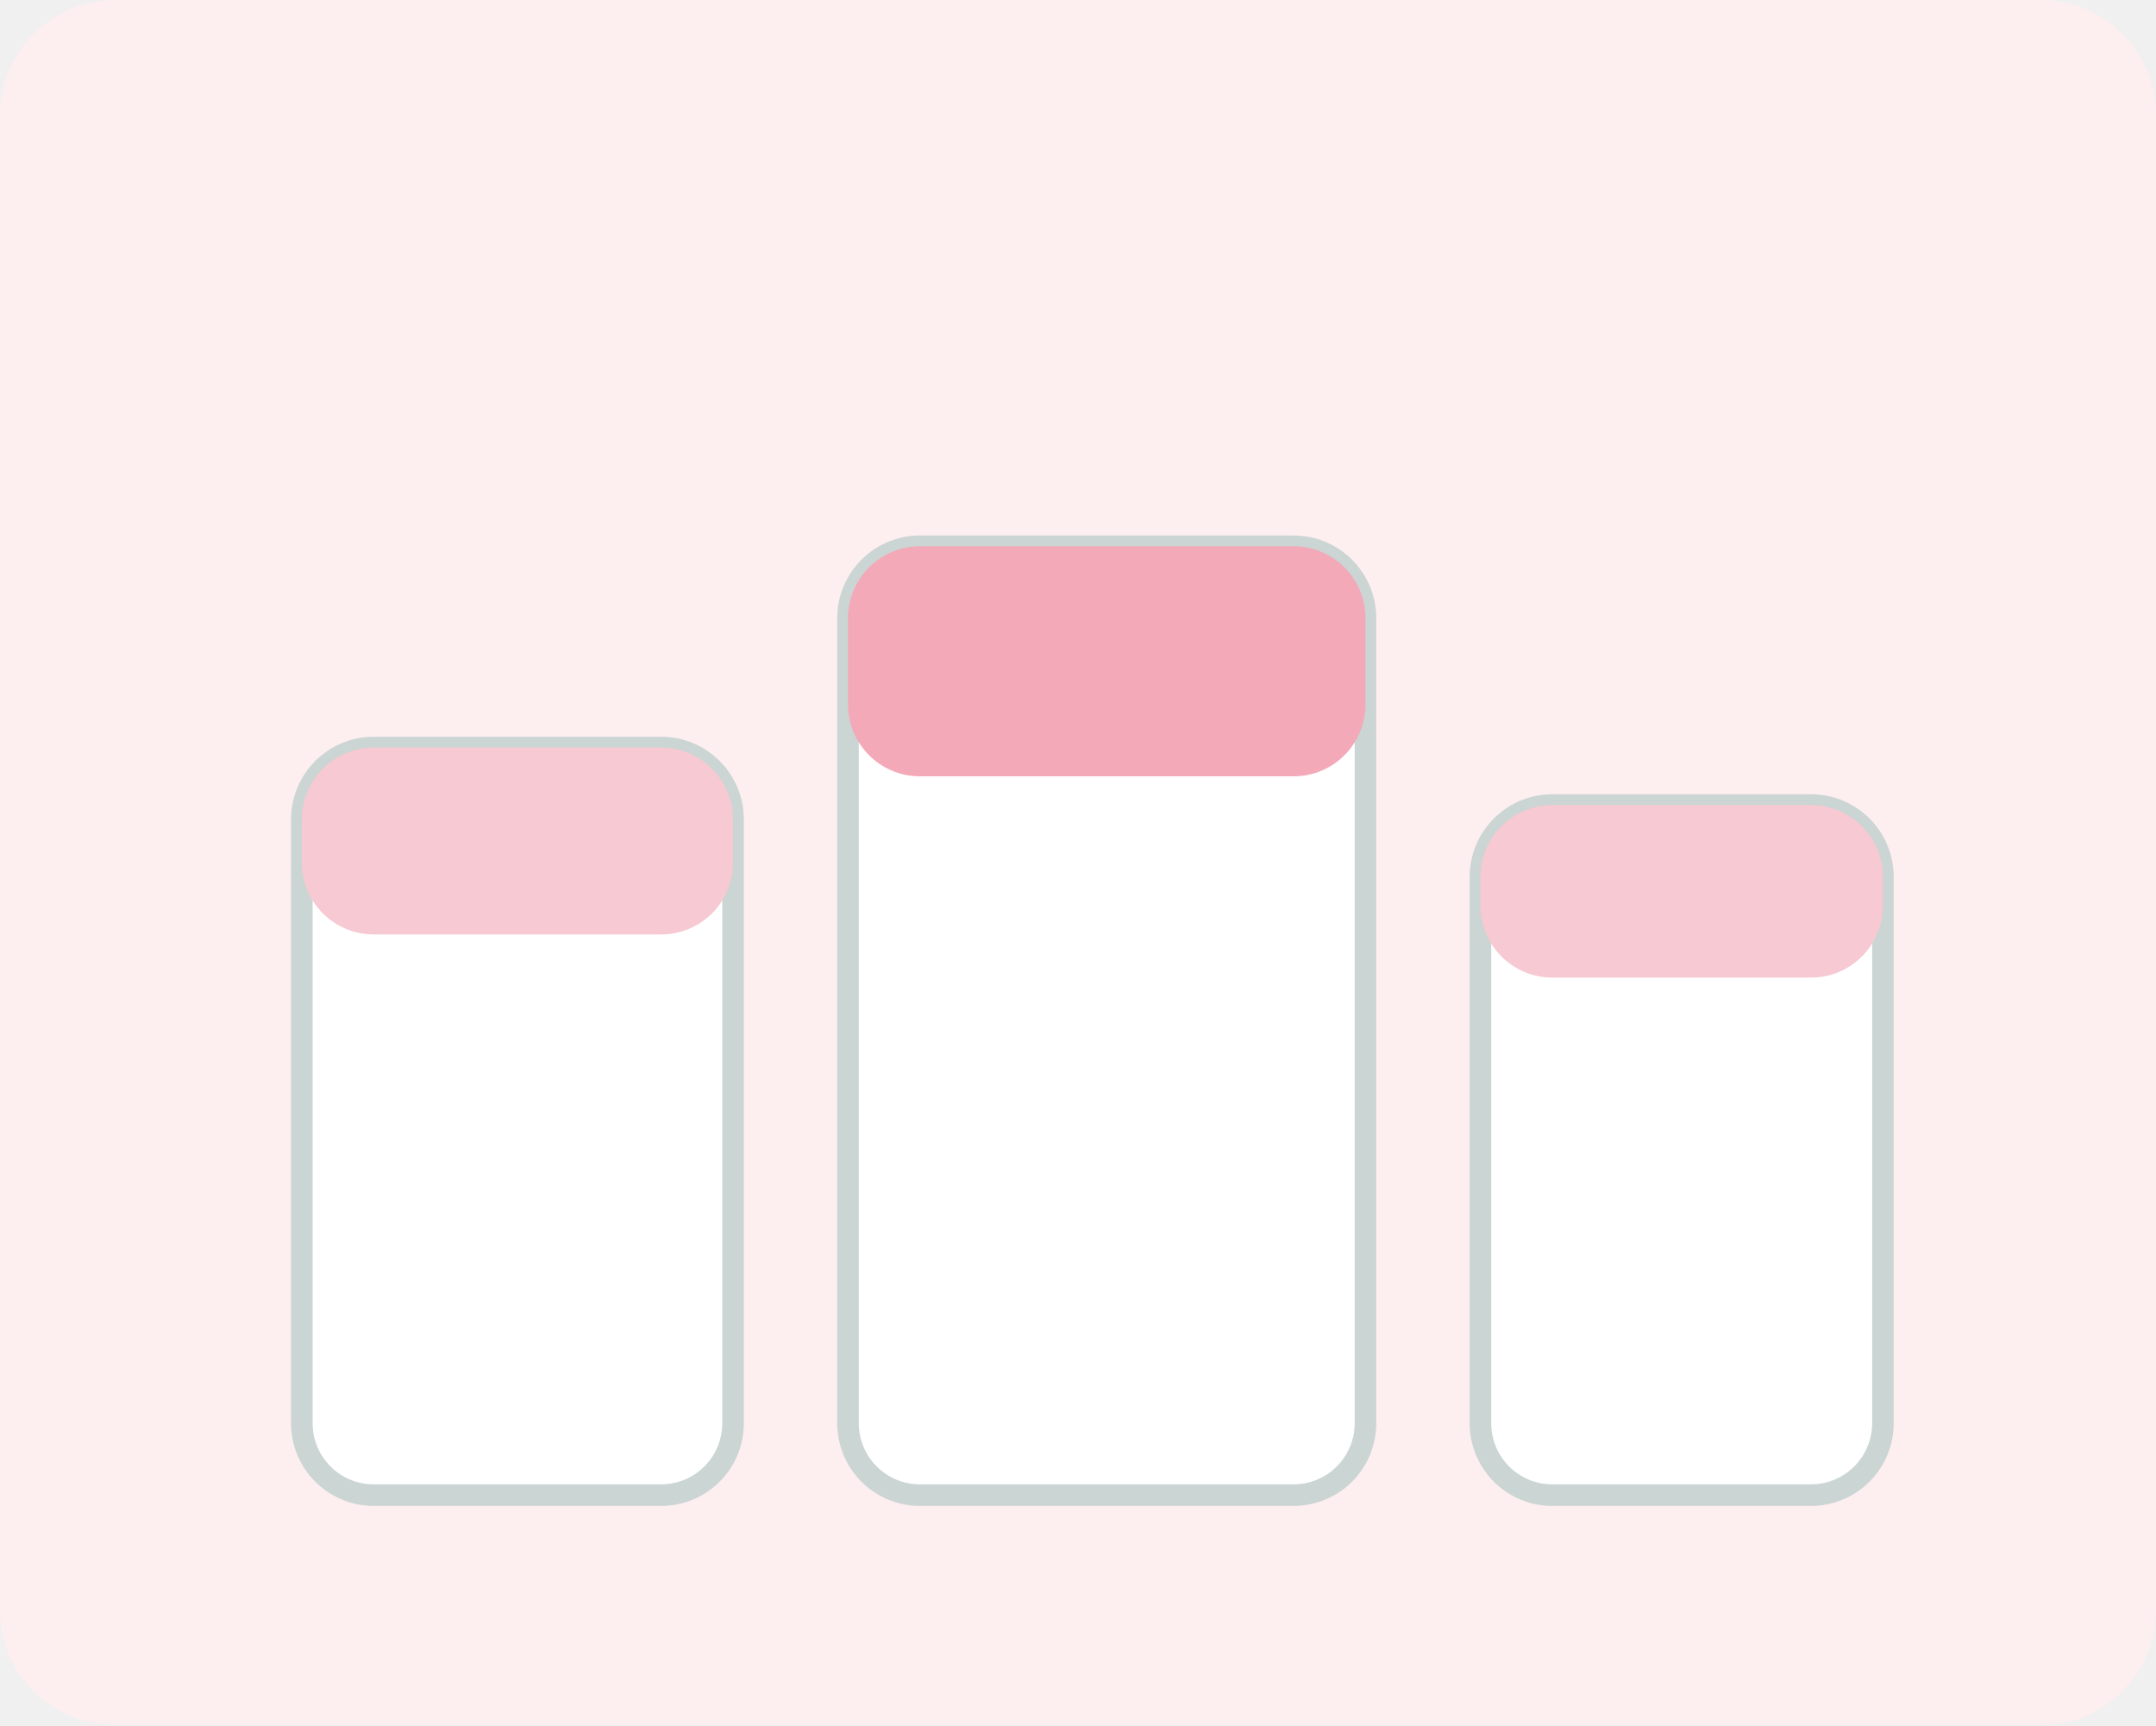
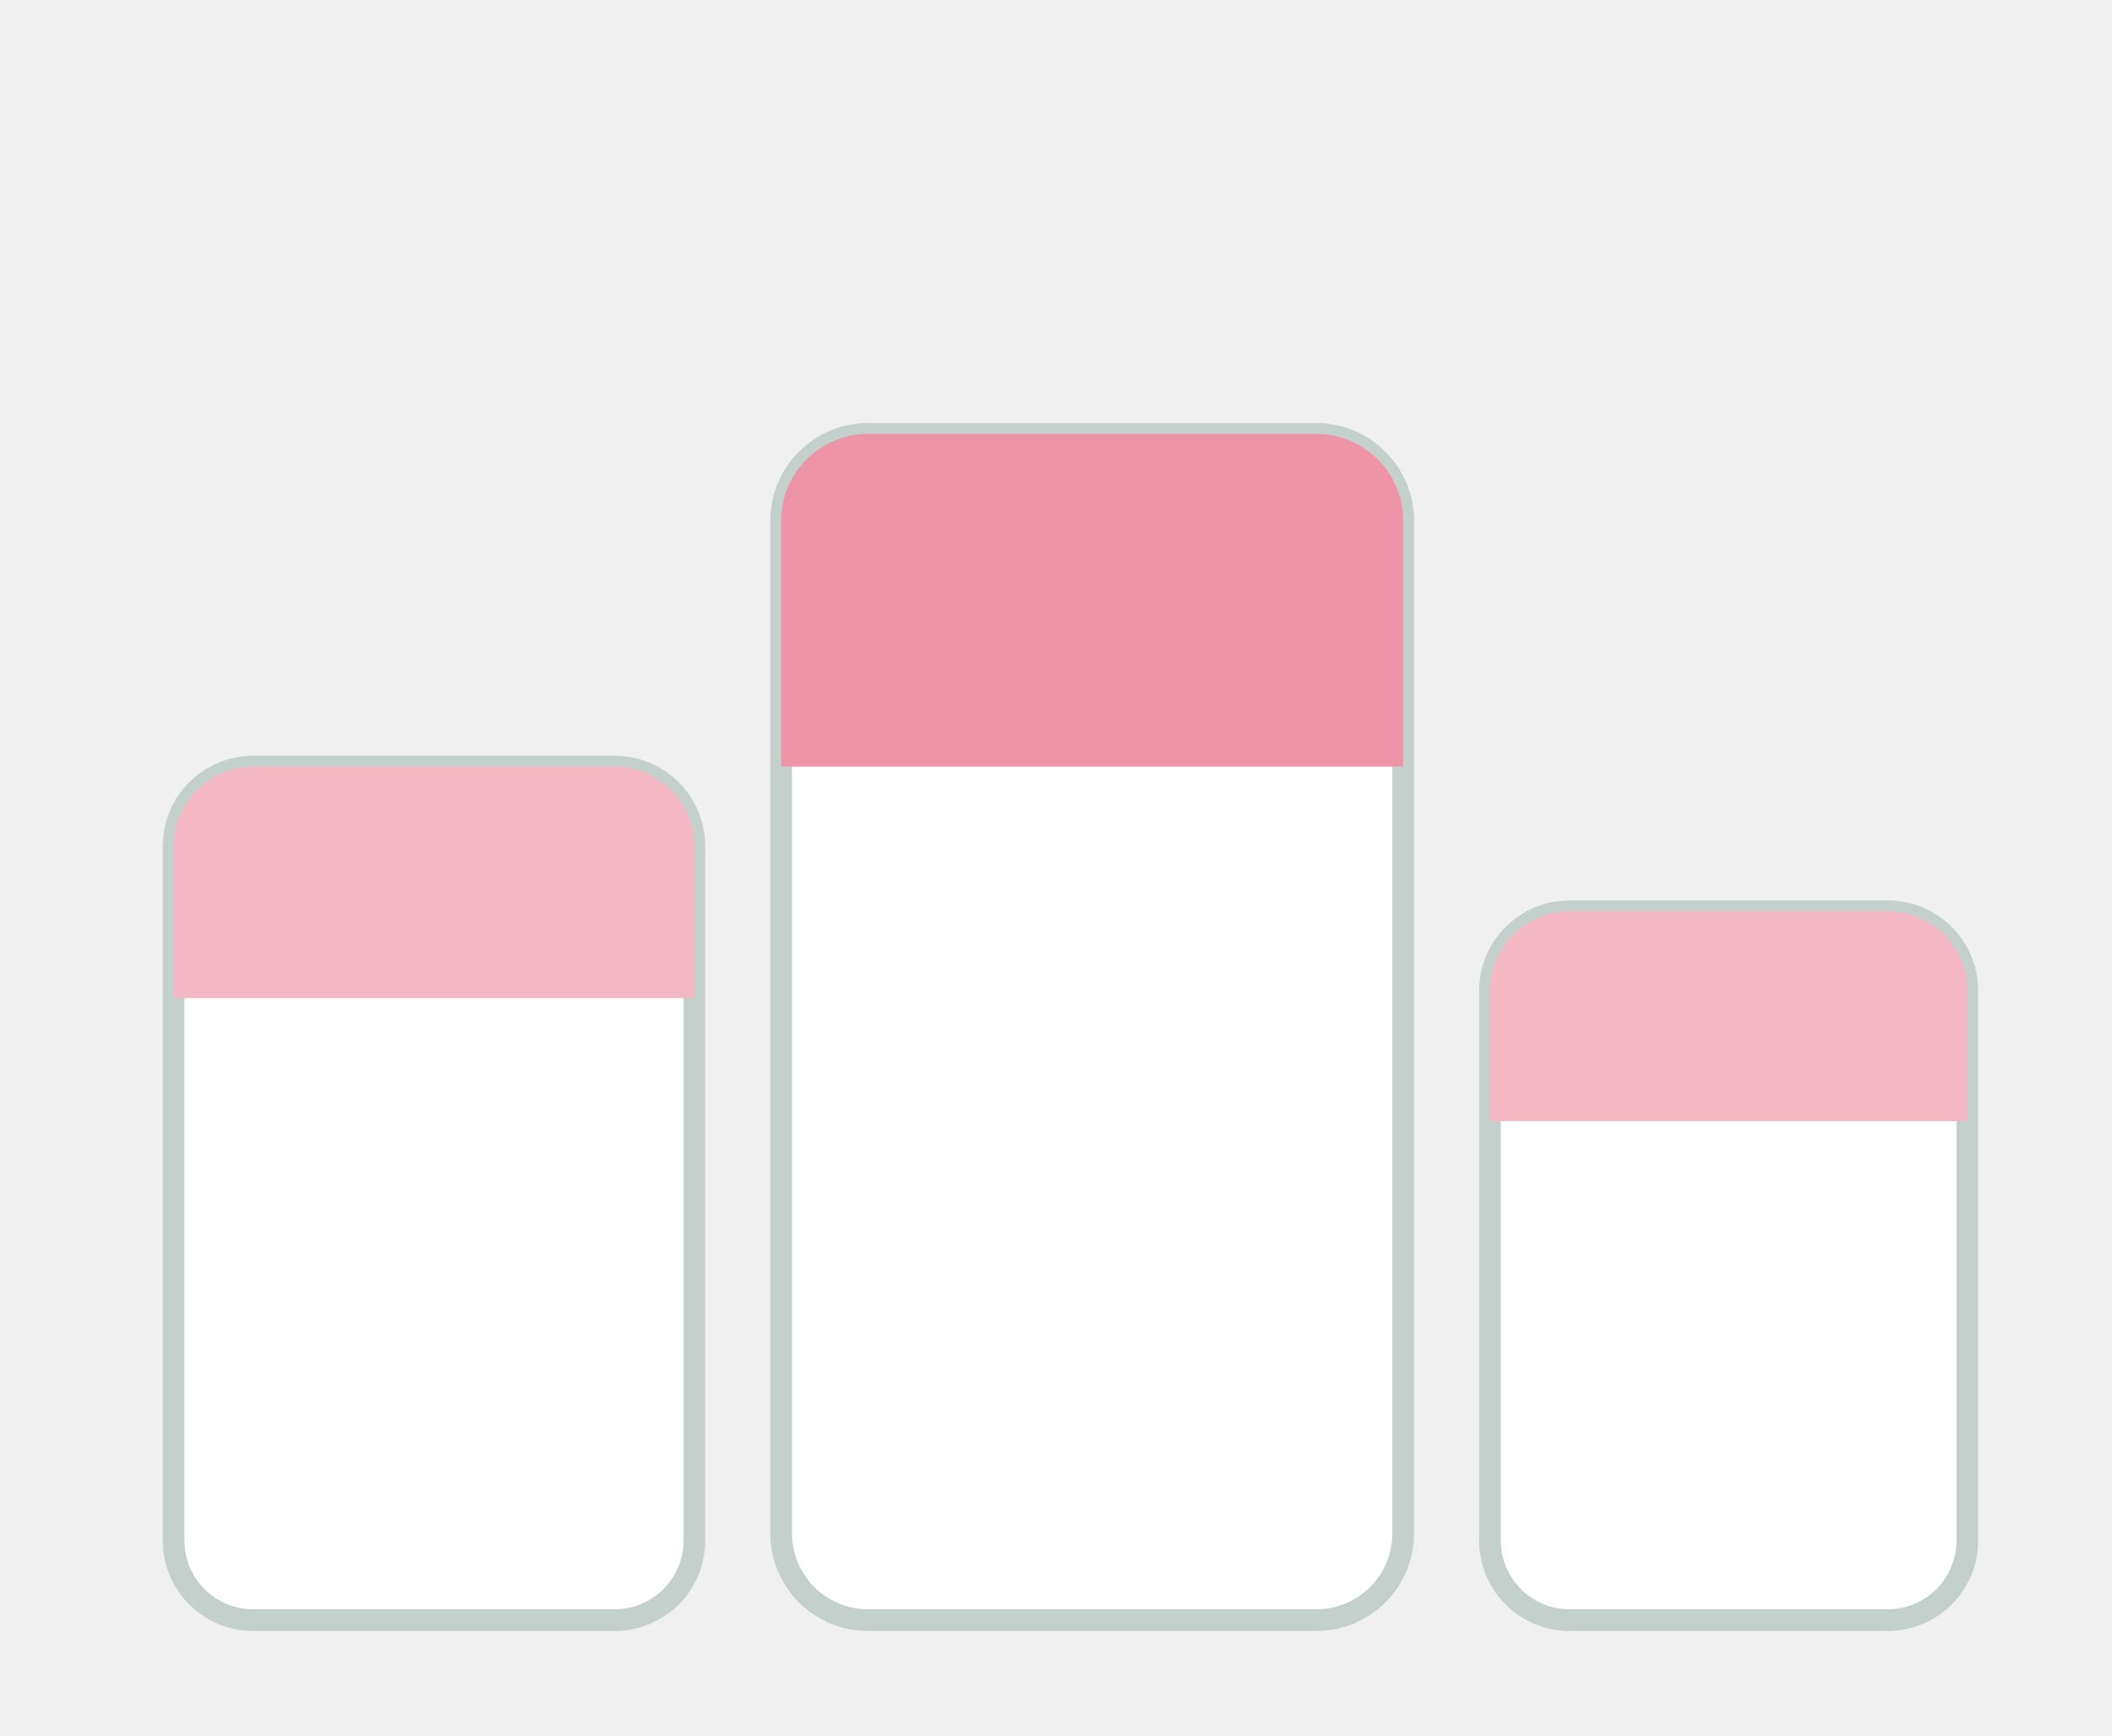
- <svg xmlns="http://www.w3.org/2000/svg" viewBox="0 0 300 240" width="300" height="240" role="img">
-   <rect width="300" height="240" rx="16" fill="#fdeef0" />
-   <rect x="42" y="104" width="60" height="104" rx="10" fill="#ffffff" stroke="#cbd5d3" stroke-width="3" />
-   <rect x="42" y="104" width="60" height="26" rx="10" fill="#f7c9d2" />
-   <rect x="118" y="76" width="72" height="132" rx="10" fill="#ffffff" stroke="#cbd5d3" stroke-width="3" />
-   <rect x="118" y="76" width="72" height="32" rx="10" fill="#f3a9b8" />
-   <rect x="206" y="112" width="56" height="96" rx="10" fill="#ffffff" stroke="#cbd5d3" stroke-width="3" />
-   <rect x="206" y="112" width="56" height="24" rx="10" fill="#f7c9d2" />
+ <svg xmlns="http://www.w3.org/2000/svg" viewBox="0 0 292 240" width="292" height="240" fill="none" role="img">
+   <rect x="24" y="106" width="72" height="118" rx="11" fill="#ffffff" stroke="#c3d0cc" stroke-width="3" />
+   <path d="M24 117a11 11 0 0 1 11-11h50a11 11 0 0 1 11 11v21H24z" fill="#f4b8c5" />
+   <rect x="108" y="60" width="86" height="164" rx="12" fill="#ffffff" stroke="#c3d0cc" stroke-width="3" />
+   <path d="M108 72a12 12 0 0 1 12-12h62a12 12 0 0 1 12 12v34h-86z" fill="#ee94a9" />
+   <rect x="206" y="126" width="66" height="98" rx="11" fill="#ffffff" stroke="#c3d0cc" stroke-width="3" />
+   <path d="M206 137a11 11 0 0 1 11-11h44a11 11 0 0 1 11 11v18h-66z" fill="#f4b8c5" />
</svg>
